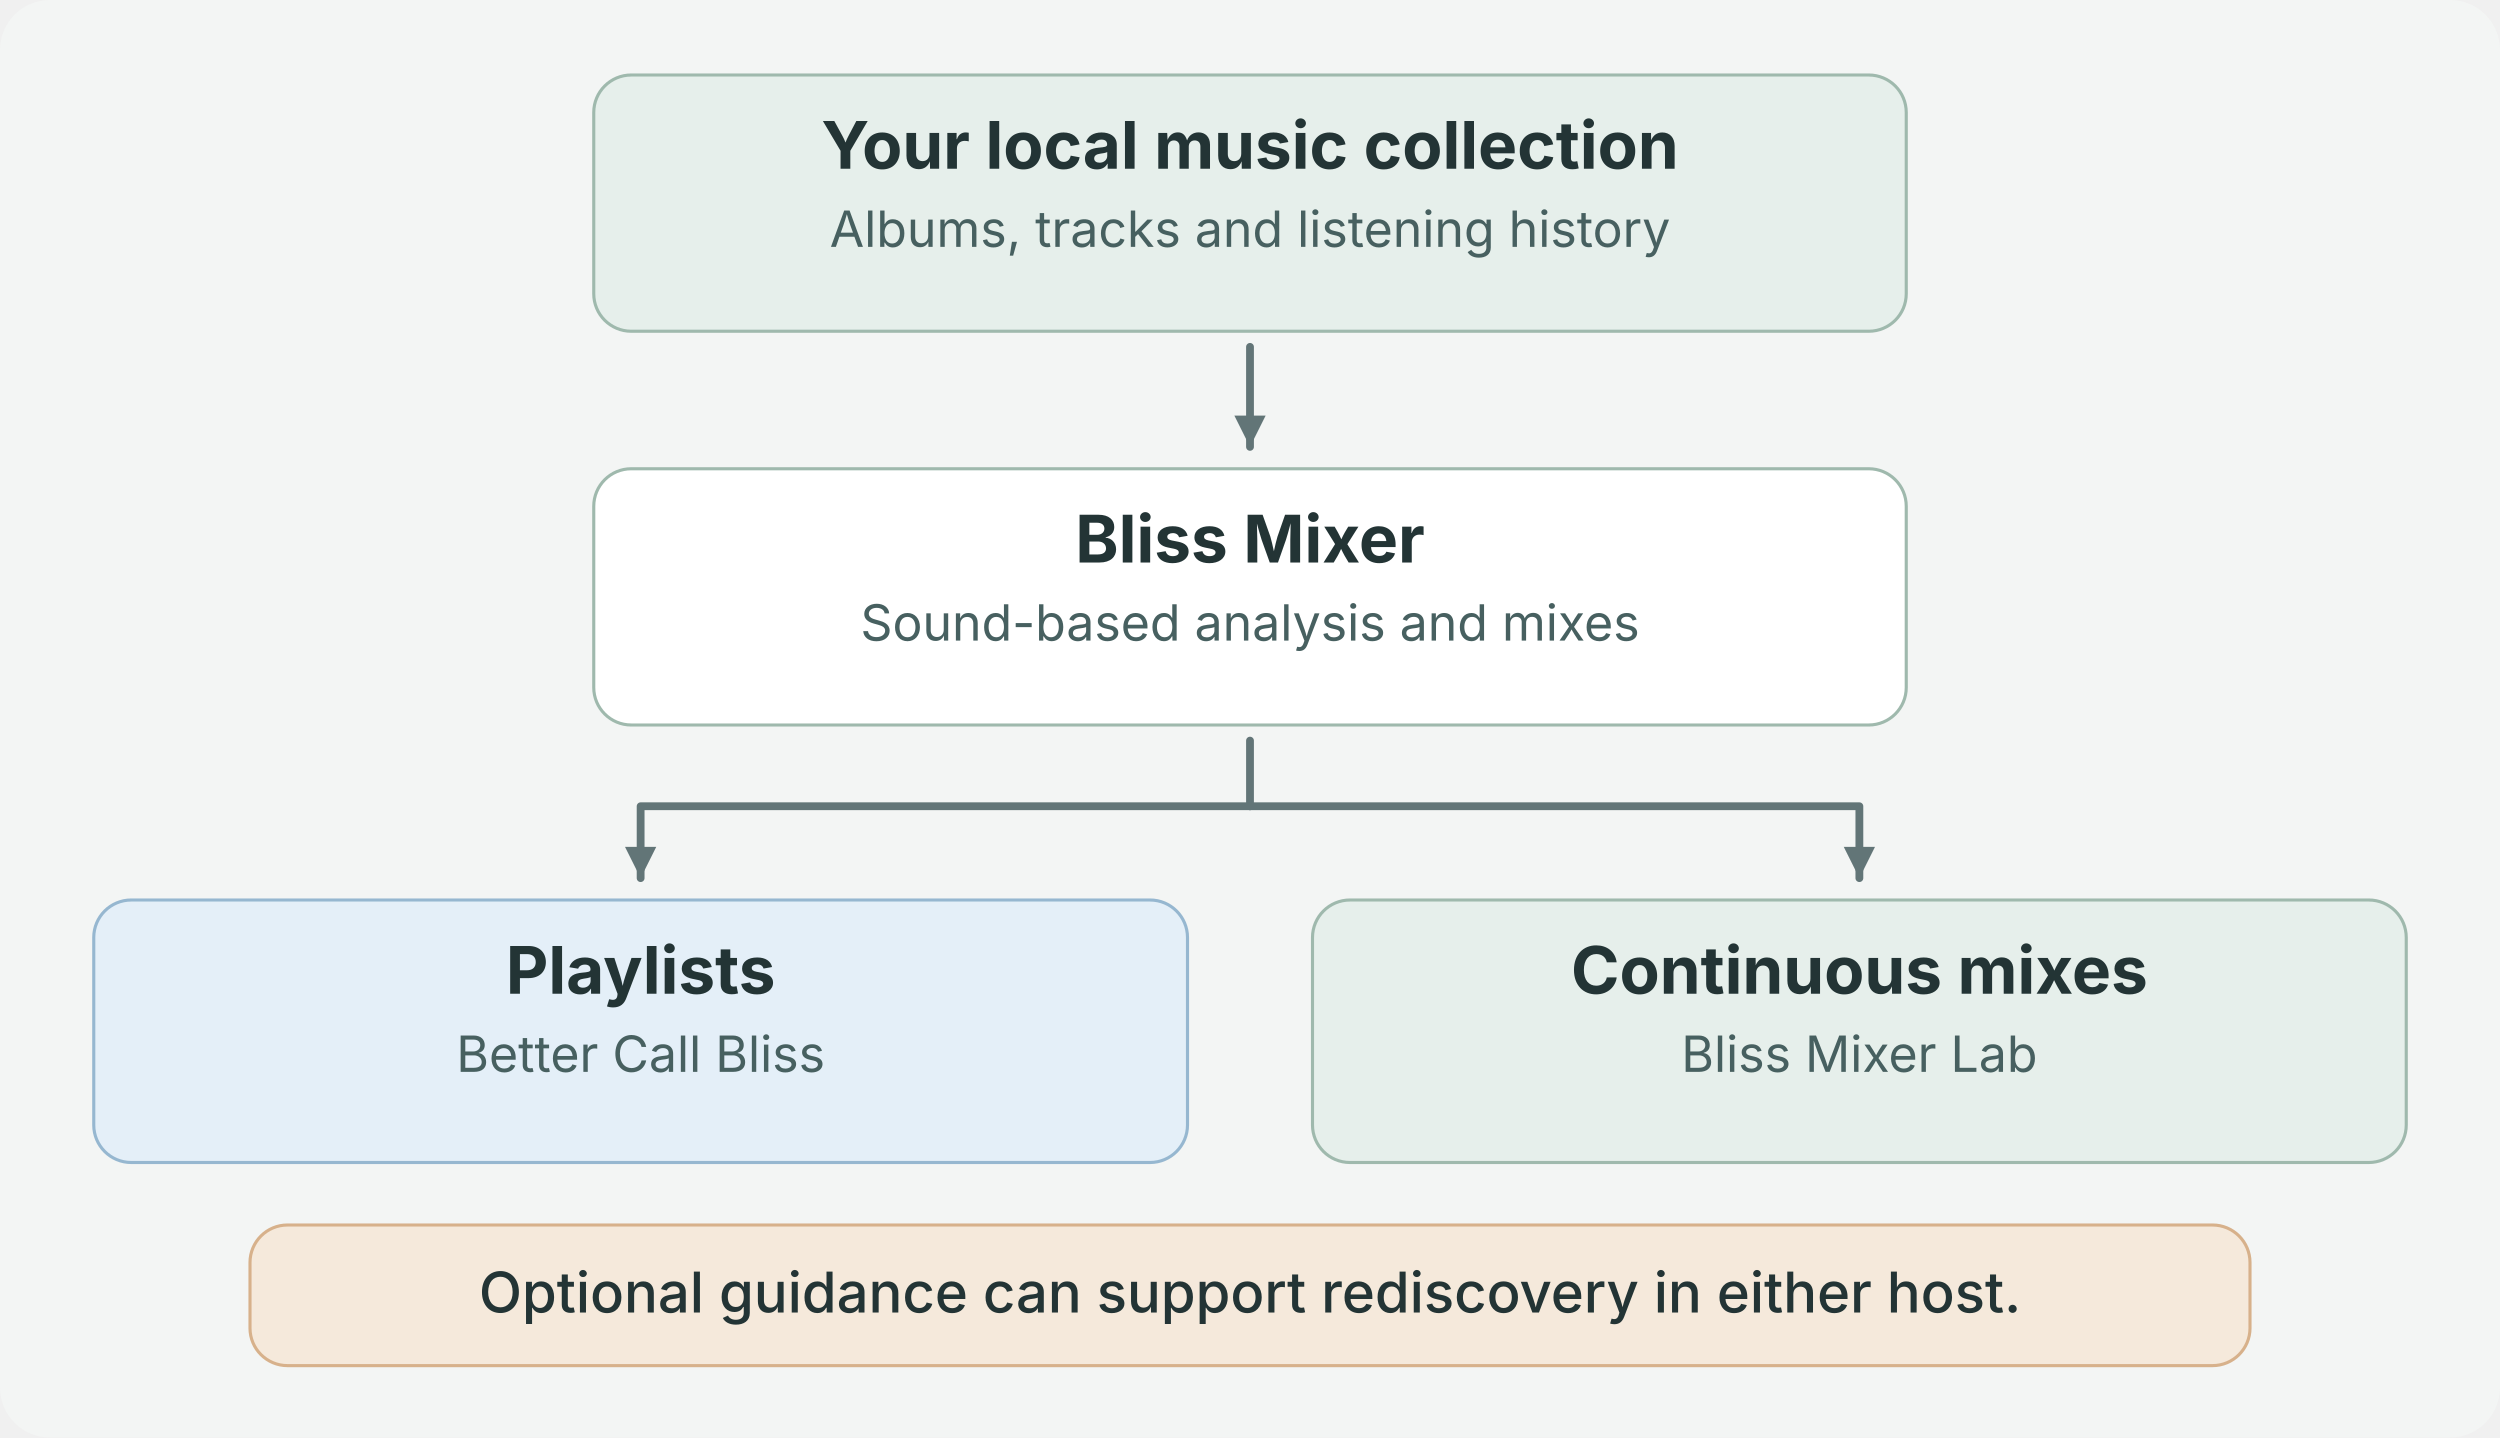
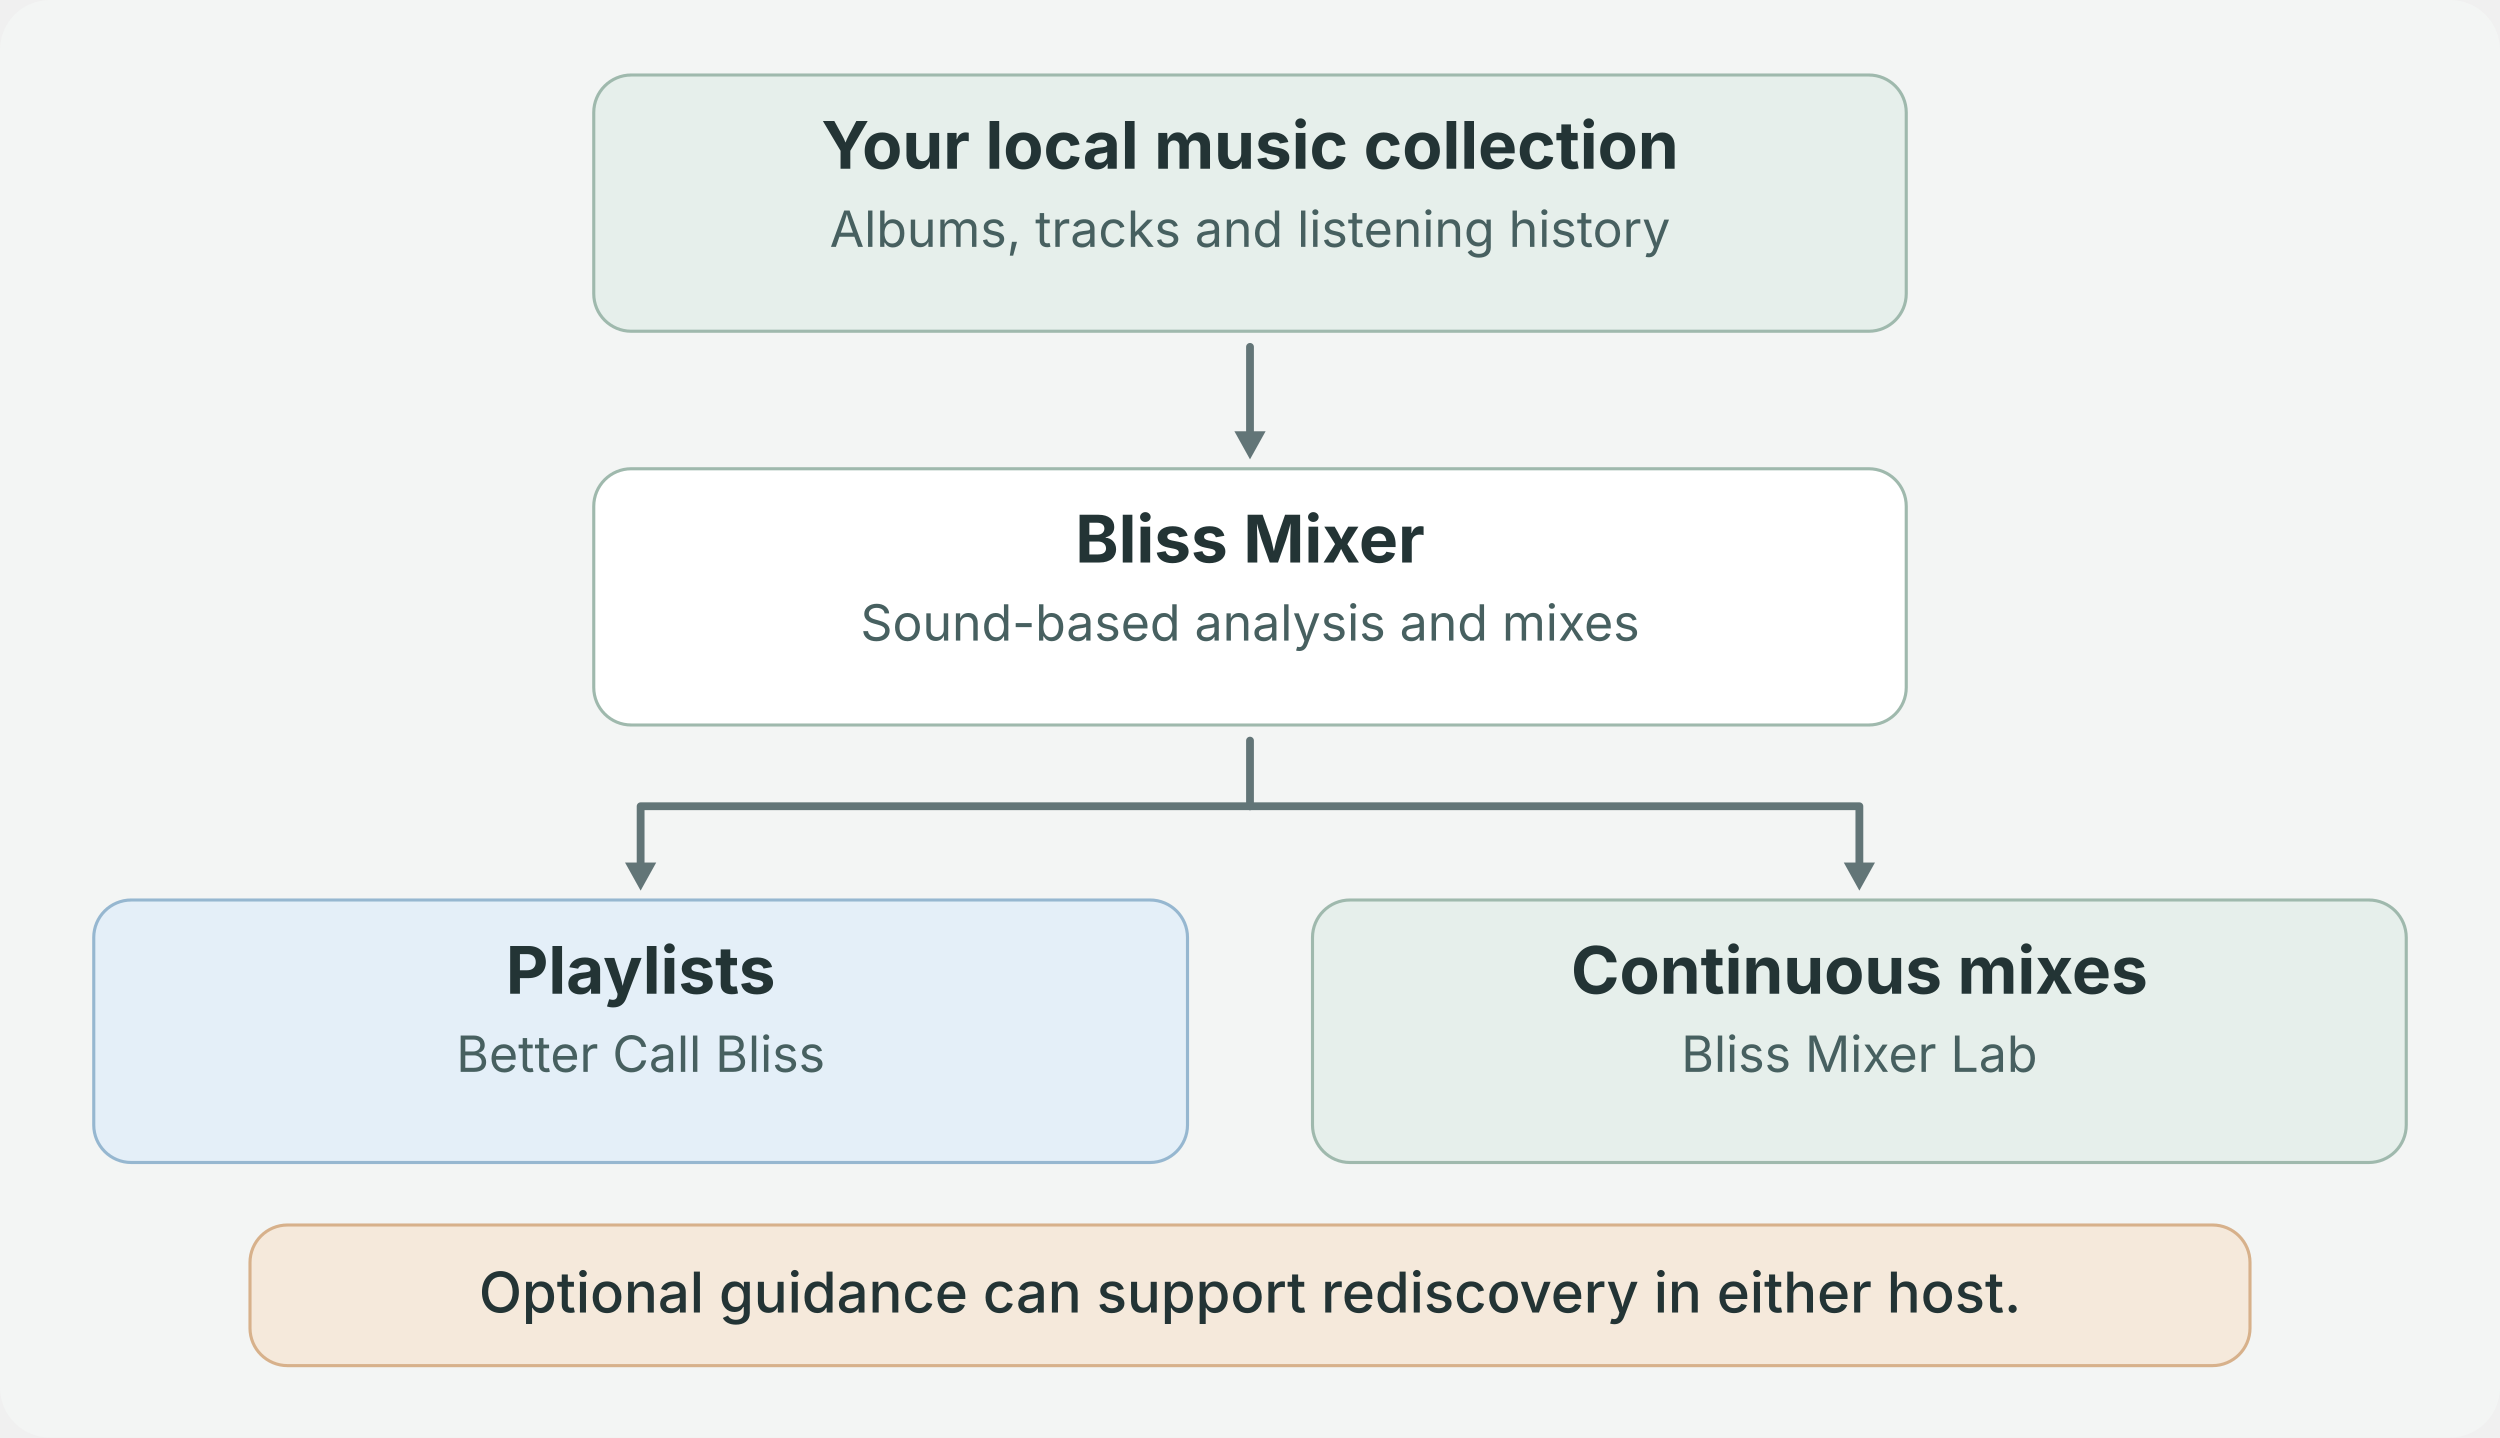
<svg xmlns="http://www.w3.org/2000/svg" width="800" height="460" viewBox="0 0 800 460" role="img" aria-labelledby="title description">
-   <defs>
-     <marker id="arrow" markerUnits="userSpaceOnUse" markerWidth="12" markerHeight="12" refX="10" refY="5" orient="auto" viewBox="0 0 12 10" overflow="visible">
-       <path d="M0 0 L10 5 L0 10 Z" fill="#627577" />
-     </marker>
-   </defs>
  <rect width="800" height="460" rx="16" fill="#f3f5f4" />
  <g font-family="system-ui, -apple-system, Segoe UI, sans-serif" fill="#233435">
-     <path class="connector" d="M400 111 V143" fill="none" stroke="#627577" stroke-width="2.5" stroke-linejoin="round" stroke-linecap="round" marker-end="url(#arrow)" />
+     <g class="connector">
+       <path d="M400 111 V139" fill="none" stroke="#627577" stroke-width="2.5" stroke-linecap="round" stroke-linejoin="round" />
+       <path d="M395 138 L400 147 L405 138 Z" fill="#627577" />
+     </g>
    <path class="connector" d="M400 237 V258" fill="none" stroke="#627577" stroke-width="2.5" stroke-linejoin="round" stroke-linecap="round" />
-     <path class="connector" d="M400 258 H205 V281" fill="none" stroke="#627577" stroke-width="2.5" stroke-linejoin="round" stroke-linecap="round" marker-end="url(#arrow)" />
-     <path class="connector" d="M400 258 H595 V281" fill="none" stroke="#627577" stroke-width="2.5" stroke-linejoin="round" stroke-linecap="round" marker-end="url(#arrow)" />
+     <g class="connector">
+       <path d="M400 258 H205 V277" fill="none" stroke="#627577" stroke-width="2.5" stroke-linecap="round" stroke-linejoin="round" />
+       <path d="M200 276 L205 285 L210 276 Z" fill="#627577" />
+     </g>
+     <g class="connector">
+       <path d="M400 258 H595 V277" fill="none" stroke="#627577" stroke-width="2.5" stroke-linecap="round" stroke-linejoin="round" />
+       <path d="M590 276 L595 285 L600 276 Z" fill="#627577" />
+     </g>
    <rect x="190" y="24" width="420" height="82" rx="12" fill="#e6efeb" stroke="#9fb9ad" />
    <text x="400" y="54" font-size="21" text-anchor="middle" font-weight="650" fill="#233435">Your local music collection</text>
    <text x="400" y="79" font-size="16" text-anchor="middle" font-weight="400" fill="#476060">Albums, tracks and listening history</text>
    <rect x="190" y="150" width="420" height="82" rx="12" fill="#fff" stroke="#9fb9ad" />
    <text x="400" y="180" font-size="21" text-anchor="middle" font-weight="650" fill="#233435">Bliss Mixer</text>
    <text x="400" y="205" font-size="16" text-anchor="middle" font-weight="400" fill="#476060">Sound-based analysis and mixes</text>
    <rect x="30" y="288" width="350" height="84" rx="12" fill="#e4eff8" stroke="#96b7d0" />
    <text x="205" y="318" font-size="21" text-anchor="middle" font-weight="650" fill="#233435">Playlists</text>
    <text x="205" y="343" font-size="16" text-anchor="middle" font-weight="400" fill="#476060">Better Call Bliss</text>
    <rect x="420" y="288" width="350" height="84" rx="12" fill="#e6efeb" stroke="#9fb9ad" />
    <text x="595" y="318" font-size="21" text-anchor="middle" font-weight="650" fill="#233435">Continuous mixes</text>
    <text x="595" y="343" font-size="16" text-anchor="middle" font-weight="400" fill="#476060">Bliss Mixer Lab</text>
    <rect x="80" y="392" width="640" height="45" rx="12" fill="#f5e9db" stroke="#d7b18b" />
    <text x="400" y="420" font-size="18" text-anchor="middle" font-weight="550" fill="#233435">Optional guidance can support rediscovery in either host.</text>
  </g>
</svg>
